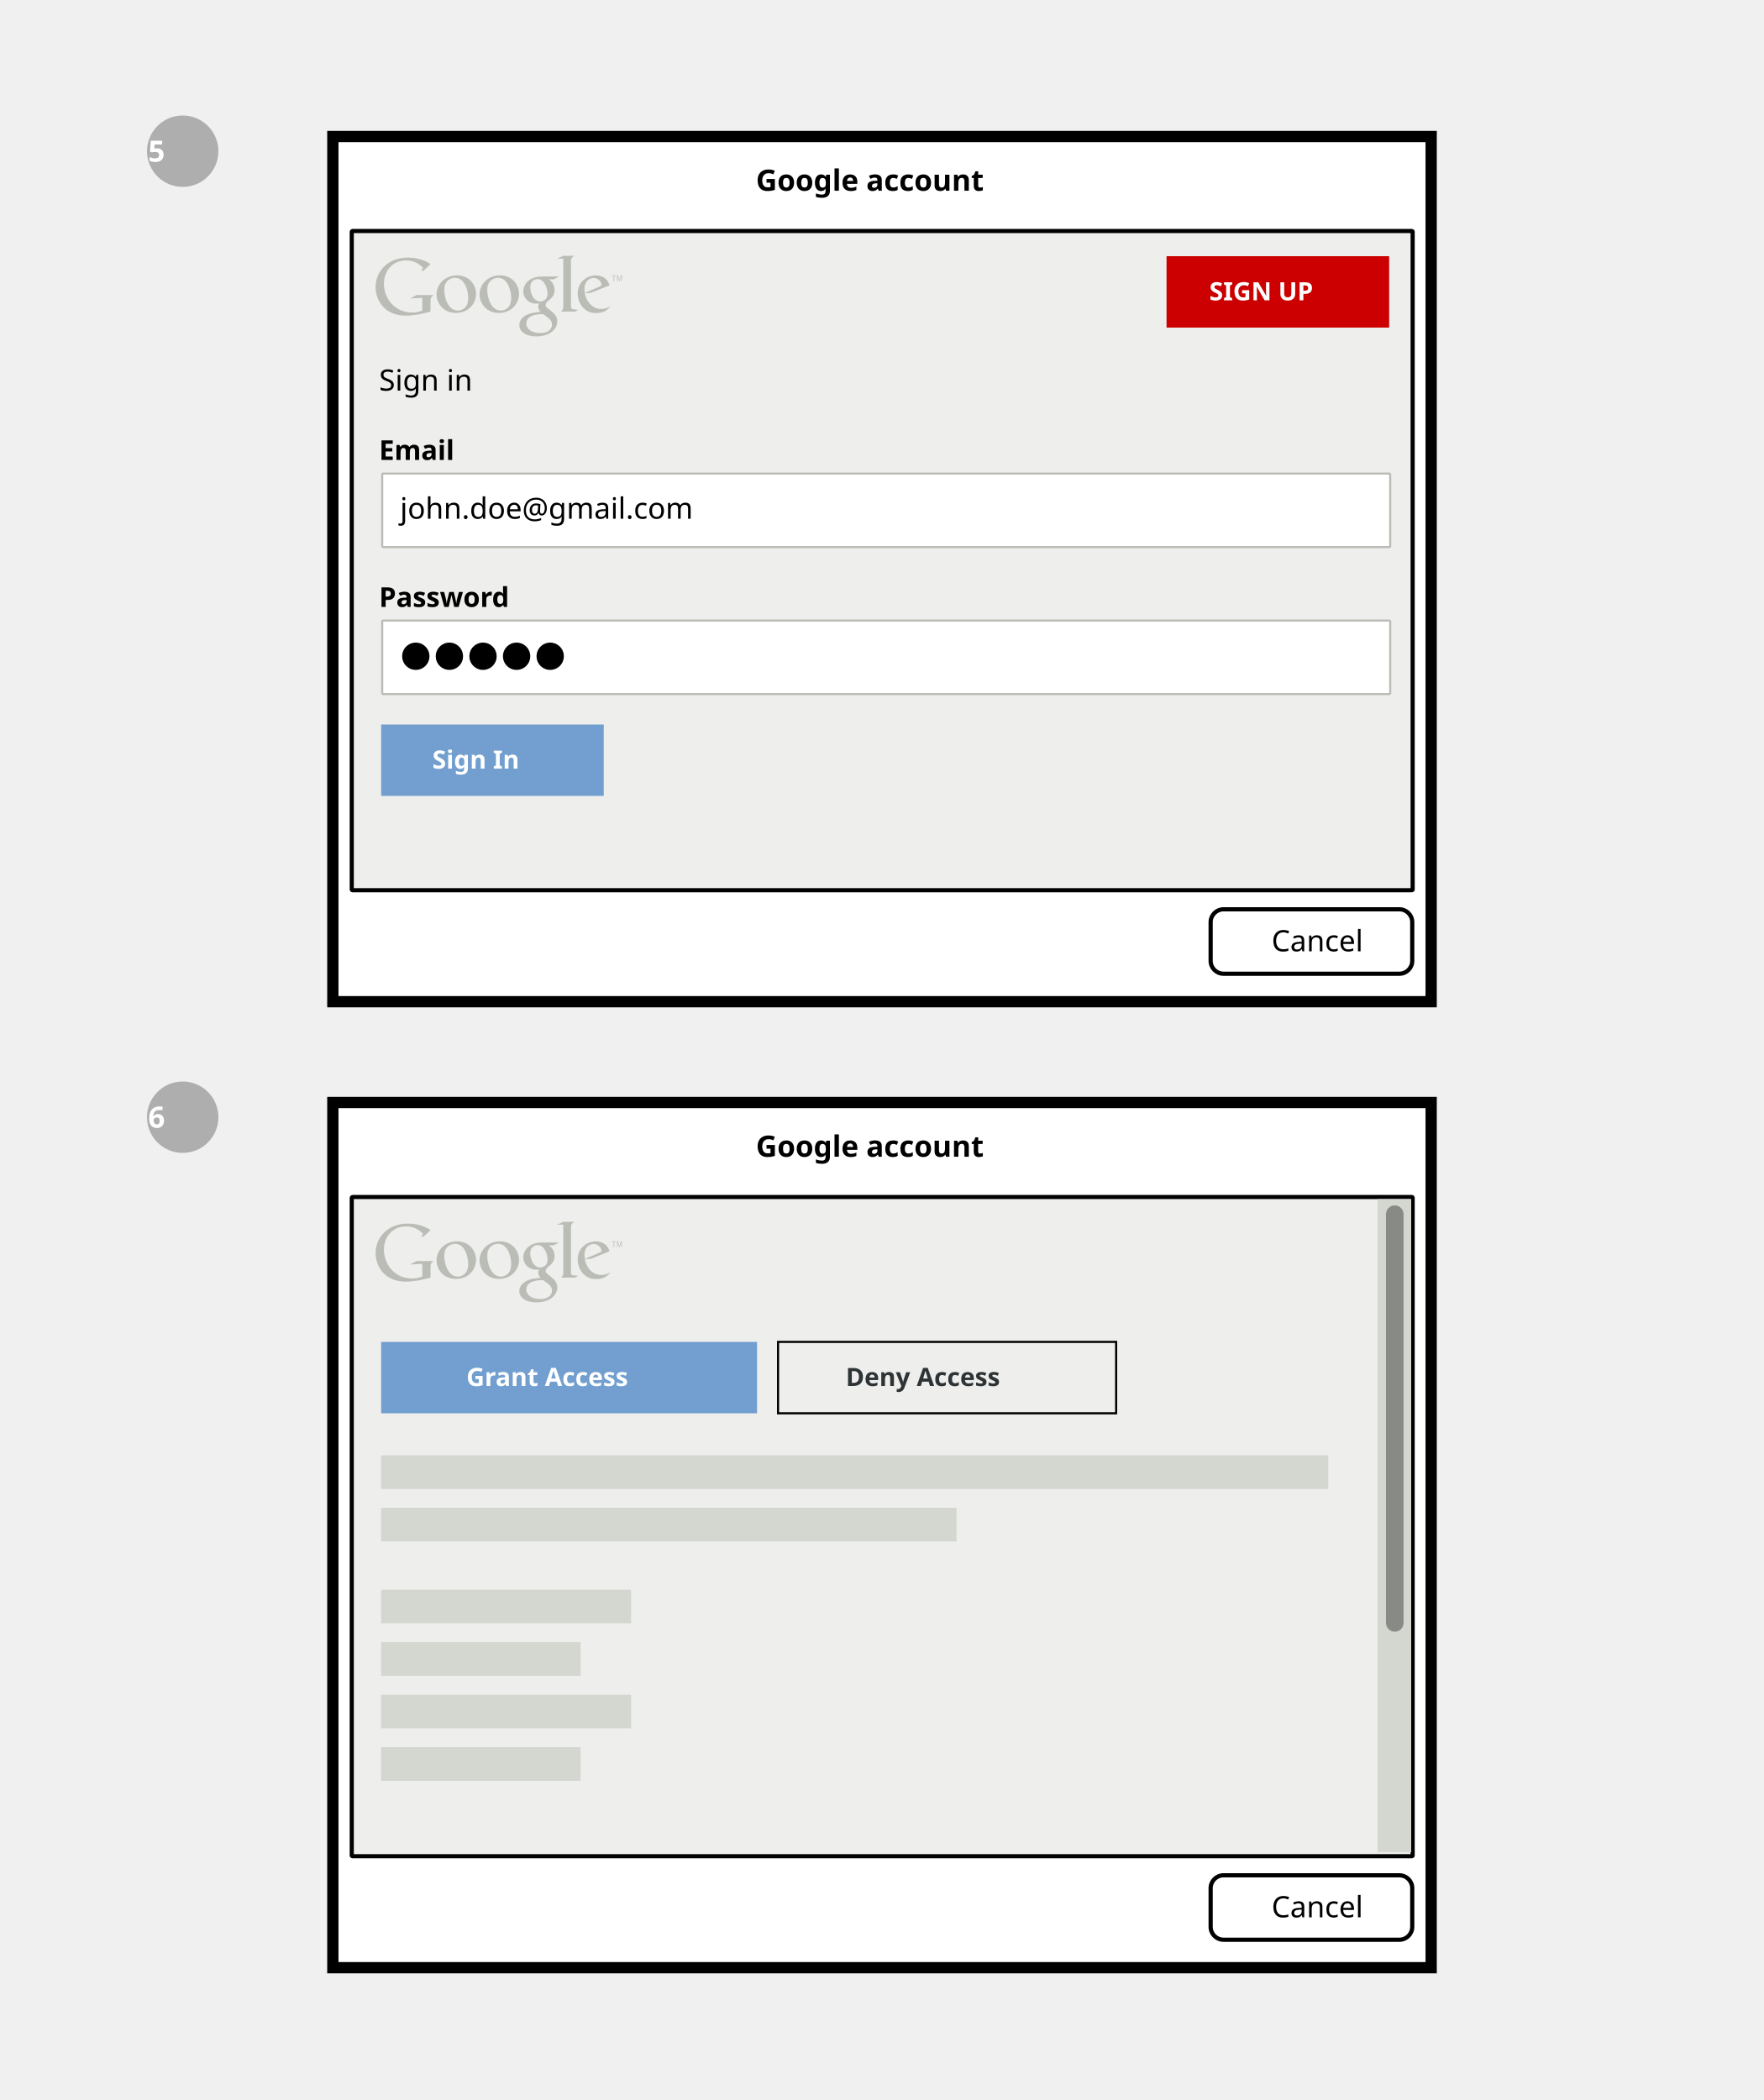
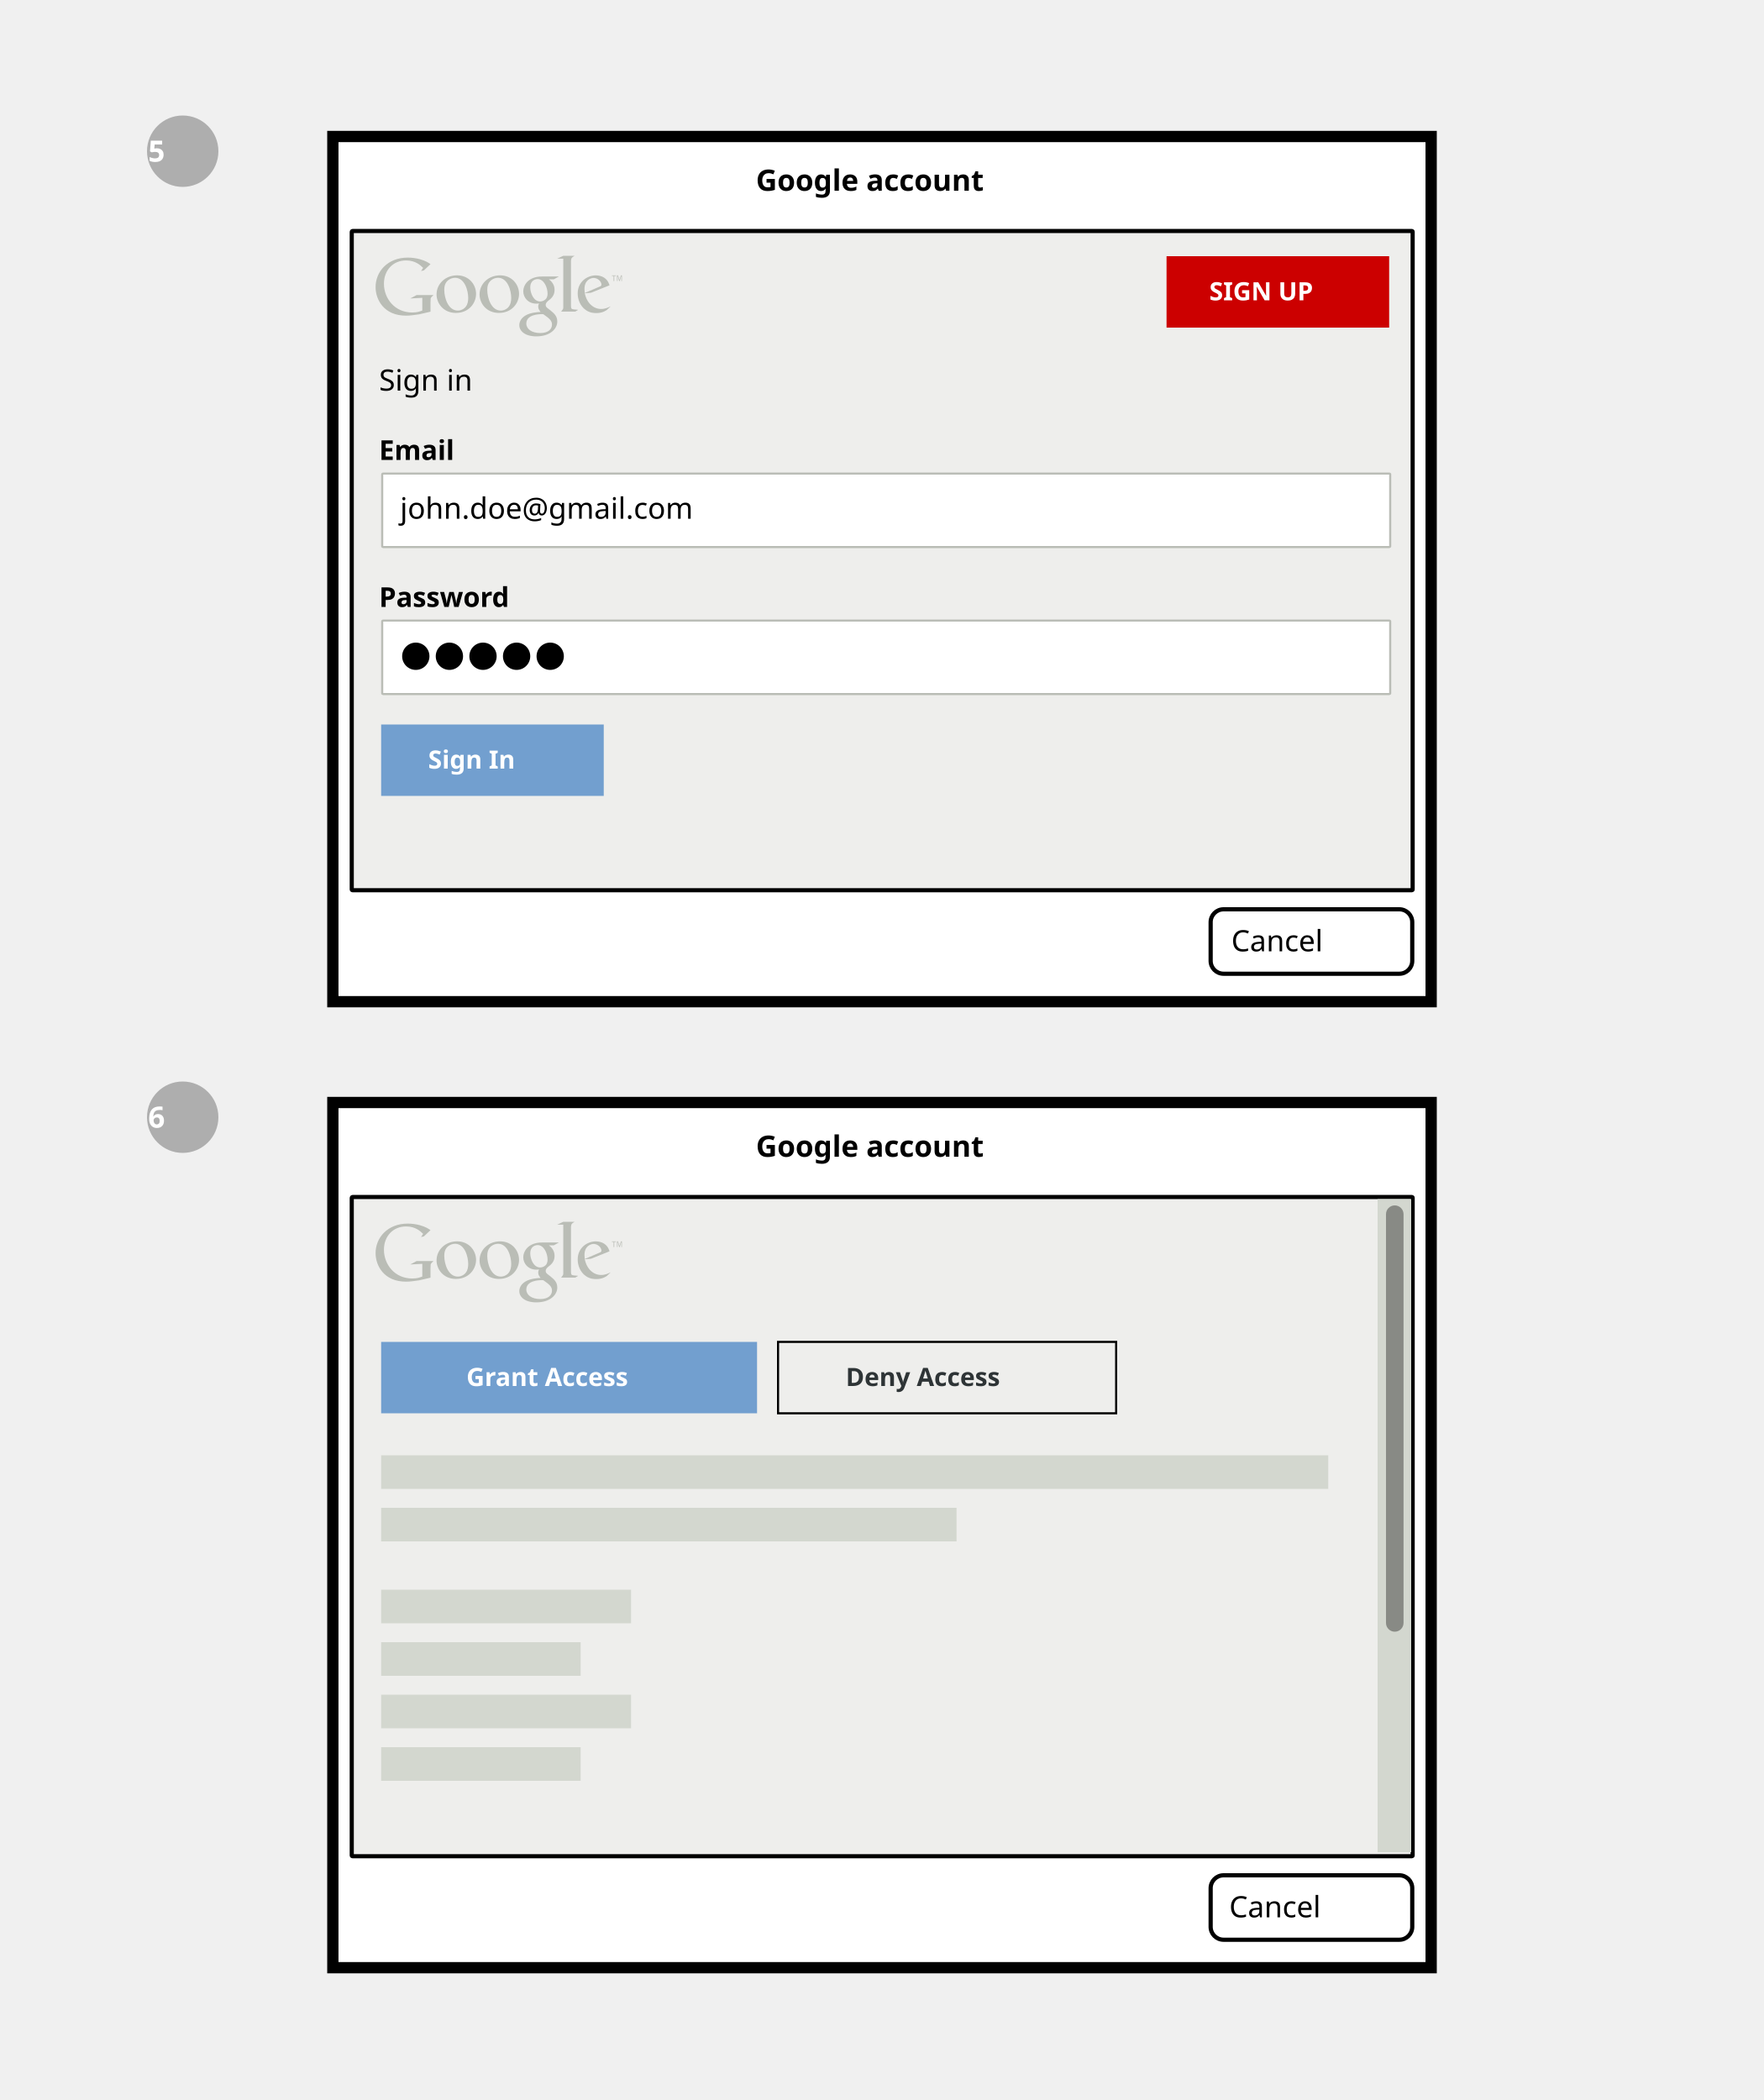
<svg xmlns="http://www.w3.org/2000/svg" xmlns:xlink="http://www.w3.org/1999/xlink" height="1000" id="svg10075" version="1.1" width="840">
  <defs id="defs10077">
    <linearGradient id="RHEL7">
      <stop id="stop13323" offset="0" style="stop-color:#a3dbe8;stop-opacity:1" />
      <stop id="stop13325" offset="1" style="stop-color:#a3dbe8;stop-opacity:1" />
    </linearGradient>
    <linearGradient id="GNOME">
      <stop id="stop11074" offset="0" style="stop-color:#eeedec;stop-opacity:1" />
      <stop id="stop11076" offset="1" style="stop-color:#eeedec;stop-opacity:1" />
    </linearGradient>
    <linearGradient id="BLANK">
      <stop id="stop7012" offset="0" style="stop-color:#eeedec;stop-opacity:0" />
      <stop id="stop7014" offset="1" style="stop-color:#eeedec;stop-opacity:0" />
    </linearGradient>
    <linearGradient gradientTransform="matrix(1.183438,0,0,1.415752,5.70167,-219.1343)" gradientUnits="userSpaceOnUse" id="linearGradient7064" x1="-18.338" x2="713.429" y1="490.549" y2="490.549" xlink:href="#GNOME" />
    <clipPath id="clipPath24278">
-       <path d="m 0,0 0,2482 2306,0 L 2306,0 0,0 z" id="path24280" />
+       <path d="m 0,0 0,2482 2306,0 L 2306,0 0,0 Z" id="path24280" />
    </clipPath>
  </defs>
  <g id="layer1" transform="translate(0,-492.3622)">
    <rect height="1036" id="background" style="fill:url(#BLANK);" width="866" x="-16" y="475.362" />
  </g>
  <g id="layer2" transform="translate(0,-40)">
    <g id="g11020" transform="translate(-35,-619.3622)">
-       <path d="m 137,278 a 17,17 0 1 1 -34,0 17,17 0 1 1 34,0 z" id="path11014" style="color:#000000;fill:#000000;fill-opacity:0.275;stroke:none;stroke-width:1.07;marker:none;visibility:visible;display:inline;overflow:visible;enable-background:accumulate" transform="translate(2,453.3622)" />
+       <path d="M 137,278 A 17,17 0 1 1 103,278 17,17 0 1 1 137,278 Z" id="path11014" style="color:#000000;fill:#000000;fill-opacity:0.275;stroke:none;stroke-width:1.07;marker:none;visibility:visible;display:inline;overflow:visible;enable-background:accumulate" transform="translate(2,453.3622)" />
      <text id="text11016" style="font-size:14px;font-style:normal;font-variant:normal;font-weight:bold;font-stretch:normal;text-align:center;line-height:125%;letter-spacing:0px;word-spacing:0px;writing-mode:lr-tb;text-anchor:middle;fill:#ffffff;fill-opacity:1;stroke:none;font-family:Cantarell;-inkscape-font-specification:Cantarell Bold" x="122.293" y="736.362" xml:space="preserve">
        <tspan id="tspan11018" x="122.293" y="736.362">5</tspan>
      </text>
    </g>
    <text id="text17640" style="font-size:14px;font-style:normal;font-variant:normal;font-weight:bold;font-stretch:normal;text-align:start;line-height:125%;letter-spacing:0px;word-spacing:0px;writing-mode:lr-tb;text-anchor:start;fill:#000000;fill-opacity:1;stroke:none;display:inline;font-family:Cantarell;-inkscape-font-specification:Cantarell Bold" x="-218.543" y="709.837" xml:space="preserve">
      <tspan id="tspan17642" x="-218.543" y="709.837">Google</tspan>
    </text>
    <text id="text17893" style="font-size:14px;font-style:normal;font-variant:normal;font-weight:bold;font-stretch:normal;text-align:start;line-height:125%;letter-spacing:0px;word-spacing:0px;writing-mode:lr-tb;text-anchor:start;fill:#000000;fill-opacity:1;stroke:none;display:inline;font-family:Cantarell;-inkscape-font-specification:Cantarell Bold" x="-218.543" y="749.837" xml:space="preserve">
      <tspan id="tspan17895" x="-218.543" y="749.837">Facebook</tspan>
    </text>
    <text id="text17897" style="font-size:14px;font-style:normal;font-variant:normal;font-weight:bold;font-stretch:normal;text-align:start;line-height:125%;letter-spacing:0px;word-spacing:0px;writing-mode:lr-tb;text-anchor:start;fill:#000000;fill-opacity:1;stroke:none;display:inline;font-family:Cantarell;-inkscape-font-specification:Cantarell Bold" x="-218.543" y="789.837" xml:space="preserve">
      <tspan id="tspan17899" x="-218.543" y="789.837">Windows Live</tspan>
    </text>
    <text id="text17901" style="font-size:14px;font-style:normal;font-variant:normal;font-weight:bold;font-stretch:normal;text-align:start;line-height:125%;letter-spacing:0px;word-spacing:0px;writing-mode:lr-tb;text-anchor:start;fill:#000000;fill-opacity:1;stroke:none;display:inline;font-family:Cantarell;-inkscape-font-specification:Cantarell Bold" x="-218.543" y="829.837" xml:space="preserve">
      <tspan id="tspan17903" x="-218.543" y="829.837">Microsoft Exchange</tspan>
    </text>
    <text id="text17905" style="font-size:14px;font-style:normal;font-variant:normal;font-weight:bold;font-stretch:normal;text-align:start;line-height:125%;letter-spacing:0px;word-spacing:0px;writing-mode:lr-tb;text-anchor:start;fill:#000000;fill-opacity:1;stroke:none;display:inline;font-family:Cantarell;-inkscape-font-specification:Cantarell Bold" x="-218.543" y="869.837" xml:space="preserve">
      <tspan id="tspan17907" x="-218.543" y="869.837">Enterprise Login (Kerberos)</tspan>
    </text>
    <g id="g3922" style="display:inline" transform="matrix(2,0,0,2,-302,373)">
      <rect height="16" id="rect2941" style="color:#bebebe;fill:none;stroke:none;stroke-width:1;marker:none;visibility:visible;display:inline;overflow:visible" transform="matrix(0,-1,1,0,0,0)" width="16" x="-194" y="20" />
-       <path d="M 22.117,178 C 20.946,178 20,178.95 20,180.125 l 0,11.75 c 0,1.175 0.946,2.125 2.117,2.125 l 6.911,0 0,-6 -0.996,0 0,-2 0.996,0 0,-1.062 c 0,-1.844 1.374,-2.889 3.175,-2.938 l 1.774,0 0,2 -1.089,0 c -0.626,0 -0.903,0.223 -0.903,0.906 l 0,1.094 1.712,0 -0.218,2 -1.494,0 0,6 1.899,0 C 35.054,194 36,193.05 36,191.875 l 0,-11.75 C 36,178.95 35.054,178 33.883,178 z" id="rect14063" style="color:#000000;fill:#babdb6;fill-opacity:1;fill-rule:nonzero;stroke:none;stroke-width:0.5;marker:none;visibility:visible;display:inline;overflow:visible;enable-background:new" />
+       <path d="M 22.117,178 C 20.946,178 20,178.95 20,180.125 l 0,11.75 c 0,1.175 0.946,2.125 2.117,2.125 l 6.911,0 0,-6 -0.996,0 0,-2 0.996,0 0,-1.062 c 0,-1.844 1.374,-2.889 3.175,-2.938 l 1.774,0 0,2 -1.089,0 c -0.626,0 -0.903,0.223 -0.903,0.906 l 0,1.094 1.712,0 -0.218,2 -1.494,0 0,6 1.899,0 C 35.054,194 36,193.05 36,191.875 l 0,-11.75 C 36,178.95 35.054,178 33.883,178 Z" id="rect14063" style="color:#000000;fill:#babdb6;fill-opacity:1;fill-rule:nonzero;stroke:none;stroke-width:0.5;marker:none;visibility:visible;display:inline;overflow:visible;enable-background:new" />
    </g>
-     <path d="m -252.938,689.017 -3.562,-0.016 c -2.511,1.308 -2.887,4.573 -2.062,7.562 1.09,3.952 3.267,6.723 6.187,5.812 4.074,-1.271 4.193,-4.598 2.937,-8.5 -0.664,-2.064 -1.896,-3.727 -3.5,-4.859 z m 9.937,6.172 c 0,1.759 -0.716,3.261 -1.5,4.437 l 0,0.062 -0.187,0.125 c 0,0 -0.51,0.598 -1.125,1.187 -0.615,0.589 -1.562,1.375 -1.562,1.375 -0.771,0.58 -1.188,1.346 -1.188,2.187 0,0.844 0.537,1.607 1.312,2.187 0,0 1.574,0.964 2.437,1.688 0.864,0.724 1.875,1.687 1.875,1.687 1.17,1.1 1.937,2.852 1.937,4.812 0,1.688 -0.535,3.219 -1.437,4.312 l -1.375,1.75 8.562,0 c 2.341,0 4.25,-1.9 4.25,-4.25 l 0,-23.5 c 0,-2.35 -1.909,-4.25 -4.25,-4.25 -1.148,-0.014 -3.643,0.004 -3.643,0.004 l -0.031,1.971 -5.132,0.576 c 0.751,1.304 1.037,2.606 1.056,3.637 z m -20,4.875 0,11.25 c 3.473,-2.325 9.687,-2.375 9.687,-2.375 0,0 0.027,-0.037 0,-0.062 -2.492,-1.915 -1.438,-4.125 -1.438,-4.125 -3.852,0.328 -5.613,-1.11 -8.25,-4.687 z m 10.125,11.062 c -3.461,0.195 -7.915,1.627 -8,5.062 0,2.055 1.338,3.917 3.25,4.75 0,0 0.069,0.044 0.125,0.062 l 0.062,0 9.062,0 c 0,0 0.021,-0.089 0.062,-0.125 4.902,-4.339 1.2,-6.854 -3,-9.687 -0.076,-0.05 -0.187,-0.062 -0.187,-0.062 -0.438,-0.021 -0.881,-0.028 -1.375,0 z" id="path14750" style="color:#000000;fill:#babdb6;fill-opacity:1;fill-rule:nonzero;stroke:none;stroke-width:0.5;marker:none;visibility:visible;display:inline;overflow:visible;enable-background:new" />
+     <path d="m -252.938,689.017 -3.562,-0.016 c -2.511,1.308 -2.887,4.573 -2.062,7.562 1.09,3.952 3.267,6.723 6.187,5.812 4.074,-1.271 4.193,-4.598 2.937,-8.5 C -250.102,691.812 -251.333,690.149 -252.938,689.017 z m 9.937,6.172 c 0,1.759 -0.716,3.261 -1.5,4.437 l 0,0.062 -0.187,0.125 c 0,0 -0.51,0.598 -1.125,1.187 -0.615,0.589 -1.562,1.375 -1.562,1.375 -0.771,0.58 -1.188,1.346 -1.188,2.187 0,0.844 0.537,1.607 1.312,2.187 0,0 1.574,0.964 2.437,1.688 0.864,0.724 1.875,1.687 1.875,1.687 1.17,1.1 1.937,2.852 1.937,4.812 0,1.688 -0.535,3.219 -1.437,4.312 l -1.375,1.75 8.562,0 c 2.341,0 4.25,-1.9 4.25,-4.25 l 0,-23.5 c 0,-2.35 -1.909,-4.25 -4.25,-4.25 -1.148,-0.014 -3.643,0.004 -3.643,0.004 l -0.031,1.971 -5.132,0.576 C -243.305,692.856 -243.019,694.158 -243,695.19 z m -20,4.875 0,11.25 c 3.473,-2.325 9.687,-2.375 9.687,-2.375 0,0 0.027,-0.037 0,-0.062 -2.492,-1.915 -1.438,-4.125 -1.438,-4.125 C -258.602,705.08 -260.363,703.642 -263,700.064 z m 10.125,11.062 c -3.461,0.195 -7.915,1.627 -8,5.062 0,2.055 1.338,3.917 3.25,4.75 0,0 0.069,0.044 0.125,0.062 l 0.062,0 9.062,0 c 0,0 0.021,-0.089 0.062,-0.125 4.902,-4.339 1.2,-6.854 -3,-9.687 -0.076,-0.05 -0.187,-0.062 -0.187,-0.062 C -251.938,711.106 -252.381,711.099 -252.875,711.126 Z" id="path14750" style="color:#000000;fill:#babdb6;fill-opacity:1;fill-rule:nonzero;stroke:none;stroke-width:0.5;marker:none;visibility:visible;display:inline;overflow:visible;enable-background:new" />
    <g id="g24937" transform="translate(17.5,0)">
      <rect height="412" id="rect17558" style="color:#000000;fill:#ffffff;fill-opacity:1;fill-rule:nonzero;stroke:#000000;stroke-width:5.367;stroke-linecap:butt;stroke-linejoin:miter;stroke-miterlimit:4;stroke-opacity:1;stroke-dasharray:none;stroke-dashoffset:0;marker:none;visibility:visible;display:inline;overflow:visible;enable-background:accumulate" width="523" x="141" y="105" />
      <text id="text12012-1" style="font-size:14px;font-style:normal;font-variant:normal;font-weight:bold;font-stretch:normal;text-align:center;line-height:125%;letter-spacing:0px;word-spacing:0px;writing-mode:lr-tb;text-anchor:middle;fill:#000000;fill-opacity:1;stroke:none;display:inline;font-family:Cantarell;-inkscape-font-specification:Cantarell Bold" x="409.457" y="130.837" xml:space="preserve">
        <tspan id="tspan12014-2" x="409.457" y="130.837">Google account</tspan>
      </text>
      <rect height="313.93" id="rect12010-4" rx="0.385" ry="0.367" style="color:#000000;fill:#eeeeec;stroke:#000000;stroke-width:1.97;stroke-opacity:1;marker:none;visibility:visible;display:inline;overflow:visible;enable-background:accumulate" width="505.193" x="150" y="150" />
      <g id="g17909" transform="translate(73,-471)">
        <rect height="30.684" id="rect17494-2" rx="6.137" ry="6.137" style="color:#000000;fill:none;stroke:#000000;stroke-width:2;stroke-linecap:square;stroke-linejoin:miter;stroke-miterlimit:4;stroke-opacity:1;stroke-dasharray:none;stroke-dashoffset:0;marker:none;visibility:visible;display:inline;overflow:visible;enable-background:accumulate" width="96" x="486" y="944" />
-         <text id="text17496-8" style="font-size:14px;font-style:normal;font-variant:normal;font-weight:normal;font-stretch:normal;text-align:start;line-height:125%;letter-spacing:0px;word-spacing:0px;writing-mode:lr-tb;text-anchor:start;fill:#000000;fill-opacity:1;stroke:none;display:inline;font-family:Cantarell;-inkscape-font-specification:Cantarell" x="515" y="964" xml:space="preserve">
-           <tspan id="tspan17498-4" x="515" y="964">Cancel</tspan>
+         <text id="text17496-8" style="font-size:14px;font-style:normal;font-variant:normal;font-weight:normal;font-stretch:normal;text-align:center;line-height:125%;letter-spacing:0px;word-spacing:0px;writing-mode:lr-tb;text-anchor:middle;fill:#000000;fill-opacity:1;stroke:none;display:inline;font-family:Cantarell;-inkscape-font-specification:Cantarell" x="534" y="964" xml:space="preserve">
+           <tspan id="tspan17498-4" x="534" y="964">Cancel</tspan>
        </text>
      </g>
      <g clip-path="url(#clipPath24278)" id="g24276" style="fill:#babdb6" transform="matrix(0.125,0,0,-0.125,110.6526,325.9381)">
-         <path d="m 1053.22,1147.46 c 6.96,6.88 7.55,16.45 7.55,21.85 0,21.6 -12.89,55.06 -38.1,55.06 -7.86,0 -16.35,-3.84 -21.15,-9.83 -5.153,-6.34 -6.7,-14.43 -6.7,-22.15 0,-20.05 11.82,-53.34 37.92,-53.34 7.47,0 15.68,3.61 20.48,8.41 z m -8.72,-56.93 -6.94,0.32 c -2.78,0 -19.08,-0.64 -31.78,-4.83 -6.721,-2.39 -26.022,-9.49 -26.022,-30.8 0,-21.31 20.872,-36.49 53.262,-36.49 29,0 44.55,13.8 44.55,32.28 0,15.31 -10.09,23.39 -33.07,39.52 z m 21.42,132.98 c 6.98,-5.68 21.53,-17.63 21.53,-40.42 0,-22.15 -12.63,-32.59 -25.43,-42.54 -3.95,-3.88 -8.5,-8.08 -8.5,-14.67 0,-6.61 4.55,-10.14 7.91,-12.88 l 10.87,-8.39 c 13.32,-11.07 25.46,-21.28 25.46,-41.95 0,-28.05 -27.56,-56.54 -79.6,-56.54 -43.918,0 -65.09,20.64 -65.09,42.89 0,10.72 5.465,25.96 23.321,36.46 18.765,11.37 44.229,12.87 57.799,13.76 -4.18,5.38 -9.06,11.09 -9.06,20.39 0,5.09 1.49,8.08 3.05,11.68 l -9.7,-0.59 c -32.109,0 -50.277,23.63 -50.277,46.98 0,13.75 6.402,29.07 19.402,40.14 17.275,14.09 37.795,16.48 54.165,16.48 l 62.34,0 -19.36,-10.8 -18.83,0" id="path24284" style="fill:#babdb6;fill-opacity:1;fill-rule:nonzero;stroke:none" />
-         <path d="m 913.219,1119.56 c 7.172,9.59 9.078,21.51 9.078,33.16 0,26.39 -12.707,76.55 -50.184,76.55 -9.98,0 -19.972,-3.85 -27.175,-10.16 -11.813,-10.48 -13.879,-23.6 -13.879,-36.46 0,-29.58 14.769,-78.28 51.347,-78.28 11.742,0 23.895,5.68 30.813,15.19 z m -37.793,-24.16 c -48.047,0 -73.75,37.05 -73.75,70.54 0,39.13 32.41,72.62 78.324,72.62 44.375,0 72.113,-34.35 72.113,-70.6 0,-35.28 -27.445,-72.56 -76.687,-72.56" id="path24286" style="fill:#babdb6;fill-opacity:1;fill-rule:nonzero;stroke:none" />
-         <path d="m 749.449,1119.56 c 7.262,9.59 9.012,21.51 9.012,33.16 0,26.39 -12.703,76.55 -50.078,76.55 -9.91,0 -19.992,-3.85 -27.305,-10.16 -11.719,-10.48 -13.836,-23.6 -13.836,-36.46 0,-29.58 14.832,-78.28 51.434,-78.28 11.808,0 23.765,5.68 30.773,15.19 z m -37.824,-24.16 c -48.012,0 -73.777,37.05 -73.777,70.54 0,39.13 32.449,72.62 78.367,72.62 44.39,0 72.14,-34.35 72.14,-70.6 0,-35.28 -27.433,-72.56 -76.73,-72.56" id="path24288" style="fill:#babdb6;fill-opacity:1;fill-rule:nonzero;stroke:none" />
+         <path d="m 1053.22,1147.46 c 6.96,6.88 7.55,16.45 7.55,21.85 0,21.6 -12.89,55.06 -38.1,55.06 -7.86,0 -16.35,-3.84 -21.15,-9.83 -5.153,-6.34 -6.7,-14.43 -6.7,-22.15 0,-20.05 11.82,-53.34 37.92,-53.34 C 1040.21,1139.05 1048.42,1142.66 1053.22,1147.46 z m -8.72,-56.93 -6.94,0.32 c -2.78,0 -19.08,-0.64 -31.78,-4.83 -6.721,-2.39 -26.022,-9.49 -26.022,-30.8 0,-21.31 20.872,-36.49 53.262,-36.49 29,0 44.55,13.8 44.55,32.28 C 1077.57,1066.32 1067.48,1074.4 1044.5,1090.53 z m 21.42,132.98 c 6.98,-5.68 21.53,-17.63 21.53,-40.42 0,-22.15 -12.63,-32.59 -25.43,-42.54 -3.95,-3.88 -8.5,-8.08 -8.5,-14.67 0,-6.61 4.55,-10.14 7.91,-12.88 l 10.87,-8.39 c 13.32,-11.07 25.46,-21.28 25.46,-41.95 0,-28.05 -27.56,-56.54 -79.6,-56.54 -43.918,0 -65.09,20.64 -65.09,42.89 0,10.72 5.465,25.96 23.321,36.46 18.765,11.37 44.229,12.87 57.799,13.76 -4.18,5.38 -9.06,11.09 -9.06,20.39 0,5.09 1.49,8.08 3.05,11.68 l -9.7,-0.59 c -32.109,0 -50.277,23.63 -50.277,46.98 0,13.75 6.402,29.07 19.402,40.14 17.275,14.09 37.795,16.48 54.165,16.48 l 62.34,0 -19.36,-10.8 -18.83,0" id="path24284" style="fill:#babdb6;fill-opacity:1;fill-rule:nonzero;stroke:none" />
+         <path d="m 913.219,1119.56 c 7.172,9.59 9.078,21.51 9.078,33.16 0,26.39 -12.707,76.55 -50.184,76.55 -9.98,0 -19.972,-3.85 -27.175,-10.16 -11.813,-10.48 -13.879,-23.6 -13.879,-36.46 0,-29.58 14.769,-78.28 51.347,-78.28 C 894.148,1104.37 906.301,1110.05 913.219,1119.56 z m -37.793,-24.16 c -48.047,0 -73.75,37.05 -73.75,70.54 0,39.13 32.41,72.62 78.324,72.62 44.375,0 72.113,-34.35 72.113,-70.6 0,-35.28 -27.445,-72.56 -76.687,-72.56" id="path24286" style="fill:#babdb6;fill-opacity:1;fill-rule:nonzero;stroke:none" />
+         <path d="m 749.449,1119.56 c 7.262,9.59 9.012,21.51 9.012,33.16 0,26.39 -12.703,76.55 -50.078,76.55 -9.91,0 -19.992,-3.85 -27.305,-10.16 -11.719,-10.48 -13.836,-23.6 -13.836,-36.46 0,-29.58 14.832,-78.28 51.434,-78.28 C 730.484,1104.37 742.441,1110.05 749.449,1119.56 z m -37.824,-24.16 c -48.012,0 -73.777,37.05 -73.777,70.54 0,39.13 32.449,72.62 78.367,72.62 44.39,0 72.14,-34.35 72.14,-70.6 0,-35.28 -27.433,-72.56 -76.73,-72.56" id="path24288" style="fill:#babdb6;fill-opacity:1;fill-rule:nonzero;stroke:none" />
        <path d="m 614.809,1100.12 -43.379,-10.01 c -17.637,-2.68 -33.496,-5.07 -50.168,-5.07 -83.856,0 -115.703,60.98 -115.703,108.77 0,58.36 45.226,112.4 122.722,112.4 16.391,0 32.184,-2.4 46.442,-6.31 22.793,-6.32 33.445,-14.06 40.086,-18.65 l -25.164,-23.75 -10.657,-2.37 7.578,12.01 c -10.316,9.89 -29.093,28.26 -65.027,28.26 -47.984,0 -84.133,-36.06 -84.133,-88.64 0,-56.49 41.305,-109.72 107.574,-109.72 19.454,0 29.438,3.87 38.571,7.54 l 0,48.36 -45.863,-2.43 24.253,12.99 64.442,0 -7.887,-7.52 -3.058,-4.83 -0.629,-14.44 0,-36.59" id="path24290" style="fill:#babdb6;fill-opacity:1;fill-rule:nonzero;stroke:none" />
        <path d="m 1162.05,1108.67 c -10.08,0.93 -12.14,2.7 -12.14,14.45 l 0,170.11 0.11,1.92 c 1.2,10.56 4.3,12.35 13.71,17.74 l -43.51,0 -22.77,-10.76 23.19,0 0,-0.17 0,0.07 0,-185.54 c 0,-6 -1.15,-6.89 -8.14,-15.92 l 53.77,0 11.19,6.61 c -5.13,0.64 -10.3,0.89 -15.41,1.49" id="path24292" style="fill:#babdb6;fill-opacity:1;fill-rule:nonzero;stroke:none" />
-         <path d="m 1257.26,1194.89 c 5.69,2.09 8.73,3.9 8.73,8.05 0,11.89 -13.52,25.72 -29.82,25.72 -12.15,0 -34.77,-9.31 -34.77,-41.52 0,-5.08 0.59,-10.44 0.92,-15.88 l 54.94,23.63 z m 28.33,-88.93 -9.92,-5.4 c -9.97,-4.46 -20.26,-5.68 -29.29,-5.68 -9.65,0 -24.71,0.64 -40.14,11.67 -21.36,14.88 -30.7,40.57 -30.7,62.95 0,46.31 37.99,68.96 69.06,68.96 10.81,0 22.04,-2.71 31.07,-8.34 15.07,-9.86 18.98,-22.73 21.08,-29.57 l -70.81,-28.34 -23.4,-1.81 c 7.62,-37.93 33.63,-59.96 62.22,-59.96 15.39,0 26.58,5.33 36.88,10.39 l -16.05,-14.87" id="path24294" style="fill:#babdb6;fill-opacity:1;fill-rule:nonzero;stroke:none" />
+         <path d="m 1257.26,1194.89 c 5.69,2.09 8.73,3.9 8.73,8.05 0,11.89 -13.52,25.72 -29.82,25.72 -12.15,0 -34.77,-9.31 -34.77,-41.52 0,-5.08 0.59,-10.44 0.92,-15.88 L 1257.26,1194.89 z m 28.33,-88.93 -9.92,-5.4 c -9.97,-4.46 -20.26,-5.68 -29.29,-5.68 -9.65,0 -24.71,0.64 -40.14,11.67 -21.36,14.88 -30.7,40.57 -30.7,62.95 0,46.31 37.99,68.96 69.06,68.96 10.81,0 22.04,-2.71 31.07,-8.34 15.07,-9.86 18.98,-22.73 21.08,-29.57 l -70.81,-28.34 -23.4,-1.81 c 7.62,-37.93 33.63,-59.96 62.22,-59.96 15.39,0 26.58,5.33 36.88,10.39 l -16.05,-14.87" id="path24294" style="fill:#babdb6;fill-opacity:1;fill-rule:nonzero;stroke:none" />
        <path d="m 1314.75,1236.37 0,-19.64 -2.49,0 0,19.64 -6.54,0 0,2.09 15.59,0 0,-2.09 -6.56,0" id="path24296" style="fill:#babdb6;fill-opacity:1;fill-rule:nonzero;stroke:none" />
        <path d="m 1341.89,1216.73 0,19.87 -0.17,0 -6.08,-19.87 -1.94,0 -6.09,19.87 -0.15,0 0,-19.87 -2.2,0 0,21.73 3.76,0 5.65,-17.59 0,0 5.57,17.59 3.76,0 0,-21.73 -2.11,0" id="path24298" style="fill:#babdb6;fill-opacity:1;fill-rule:nonzero;stroke:none" />
      </g>
      <rect height="34" id="rect24895" style="color:#000000;fill:#cc0000;fill-opacity:1;fill-rule:nonzero;stroke:none;stroke-width:5.367;marker:none;visibility:visible;display:inline;overflow:visible;enable-background:accumulate" width="106" x="538" y="162" />
      <text id="text24897" style="font-size:12px;font-style:normal;font-variant:normal;font-weight:bold;font-stretch:normal;text-align:center;line-height:125%;letter-spacing:0px;word-spacing:0px;writing-mode:lr-tb;text-anchor:middle;fill:#ffffff;fill-opacity:1;stroke:none;font-family:Cantarell;-inkscape-font-specification:Cantarell Bold" x="594" y="183" xml:space="preserve">
        <tspan id="tspan24899" x="594" y="183">SIGN UP</tspan>
      </text>
      <text id="text24901" style="font-size:14px;font-style:normal;font-variant:normal;font-weight:normal;font-stretch:normal;text-align:start;line-height:125%;letter-spacing:0px;word-spacing:0px;writing-mode:lr-tb;text-anchor:start;fill:#000000;fill-opacity:1;stroke:none;font-family:Sans;-inkscape-font-specification:Sans" x="163" y="226" xml:space="preserve">
        <tspan id="tspan24903" x="163" y="226">Sign in</tspan>
      </text>
      <text id="text24905" style="font-size:13px;font-style:normal;font-variant:normal;font-weight:bold;font-stretch:normal;text-align:start;line-height:125%;letter-spacing:0px;word-spacing:0px;writing-mode:lr-tb;text-anchor:start;fill:#000000;fill-opacity:1;stroke:none;font-family:Sans;-inkscape-font-specification:Sans Bold" x="163" y="259" xml:space="preserve">
        <tspan id="tspan24907" x="163" y="259">Email</tspan>
      </text>
      <rect height="35" id="rect24909" rx="0.385" ry="0.367" style="color:#000000;fill:#ffffff;fill-opacity:1;fill-rule:nonzero;stroke:#babdb6;stroke-width:1;stroke-miterlimit:4;stroke-opacity:1;stroke-dasharray:none;marker:none;visibility:visible;display:inline;overflow:visible;enable-background:accumulate" width="480" x="164.5" y="265.5" />
      <text id="text24911" style="font-size:13px;font-style:normal;font-variant:normal;font-weight:bold;font-stretch:normal;text-align:start;line-height:125%;letter-spacing:0px;word-spacing:0px;writing-mode:lr-tb;text-anchor:start;fill:#000000;fill-opacity:1;stroke:none;font-family:Sans;-inkscape-font-specification:Sans Bold" x="163" y="329" xml:space="preserve">
        <tspan id="tspan24913" x="163" y="329">Password</tspan>
      </text>
      <rect height="35" id="rect24915" rx="0.385" ry="0.367" style="color:#000000;fill:#ffffff;fill-opacity:1;fill-rule:nonzero;stroke:#babdb6;stroke-width:1;stroke-miterlimit:4;stroke-opacity:1;stroke-dasharray:none;marker:none;visibility:visible;display:inline;overflow:visible;enable-background:accumulate" width="480" x="164.5" y="335.5" />
      <rect height="34" id="rect24917" style="color:#000000;fill:#729fcf;fill-opacity:1;fill-rule:nonzero;stroke:none;stroke-width:5.367;marker:none;visibility:visible;display:inline;overflow:visible;enable-background:accumulate" width="106" x="164" y="385" />
-       <text id="text24919" style="font-size:12px;font-style:normal;font-variant:normal;font-weight:bold;font-stretch:normal;text-align:center;line-height:125%;letter-spacing:0px;word-spacing:0px;writing-mode:lr-tb;text-anchor:middle;fill:#ffffff;fill-opacity:1;stroke:none;font-family:Cantarell;-inkscape-font-specification:Cantarell Bold" x="220" y="406" xml:space="preserve">
-         <tspan id="tspan24921" x="220" y="406">Sign In</tspan>
+       <text id="text24919" style="font-size:12px;font-style:normal;font-variant:normal;font-weight:bold;font-stretch:normal;text-align:center;line-height:125%;letter-spacing:0px;word-spacing:0px;writing-mode:lr-tb;text-anchor:middle;fill:#ffffff;fill-opacity:1;stroke:none;font-family:Cantarell;-inkscape-font-specification:Cantarell Bold" x="218" y="406" xml:space="preserve">
+         <tspan id="tspan24921" x="218" y="406">Sign In</tspan>
      </text>
      <text id="text24923" style="font-size:14px;font-style:normal;font-variant:normal;font-weight:normal;font-stretch:normal;text-align:start;line-height:125%;letter-spacing:0px;word-spacing:0px;writing-mode:lr-tb;text-anchor:start;fill:#000000;fill-opacity:1;stroke:none;font-family:Sans;-inkscape-font-specification:Sans" x="173" y="287" xml:space="preserve">
        <tspan id="tspan24925" x="173" y="287">john.doe@gmail.com</tspan>
      </text>
-       <path d="m 188,294.5 a 6.5,6.5 0 1 1 -13,0 6.5,6.5 0 1 1 13,0 z" id="path24927" style="color:#000000;fill:#000000;fill-opacity:1;fill-rule:nonzero;stroke:none;stroke-width:1;marker:none;visibility:visible;display:inline;overflow:visible;enable-background:accumulate" transform="translate(-1,58)" />
-       <path d="m 188,294.5 a 6.5,6.5 0 1 1 -13,0 6.5,6.5 0 1 1 13,0 z" id="path24929" style="color:#000000;fill:#000000;fill-opacity:1;fill-rule:nonzero;stroke:none;stroke-width:1;marker:none;visibility:visible;display:inline;overflow:visible;enable-background:accumulate" transform="translate(15,58)" />
-       <path d="m 188,294.5 a 6.5,6.5 0 1 1 -13,0 6.5,6.5 0 1 1 13,0 z" id="path24931" style="color:#000000;fill:#000000;fill-opacity:1;fill-rule:nonzero;stroke:none;stroke-width:1;marker:none;visibility:visible;display:inline;overflow:visible;enable-background:accumulate" transform="translate(31,58)" />
-       <path d="m 188,294.5 a 6.5,6.5 0 1 1 -13,0 6.5,6.5 0 1 1 13,0 z" id="path24933" style="color:#000000;fill:#000000;fill-opacity:1;fill-rule:nonzero;stroke:none;stroke-width:1;marker:none;visibility:visible;display:inline;overflow:visible;enable-background:accumulate" transform="translate(47,58)" />
-       <path d="m 188,294.5 a 6.5,6.5 0 1 1 -13,0 6.5,6.5 0 1 1 13,0 z" id="path24935" style="color:#000000;fill:#000000;fill-opacity:1;fill-rule:nonzero;stroke:none;stroke-width:1;marker:none;visibility:visible;display:inline;overflow:visible;enable-background:accumulate" transform="translate(63,58)" />
+       <path d="m 188,294.5 a 6.5,6.5 0 1 1 -13,0 A 6.5,6.5 0 1 1 188,294.5 Z" id="path24927" style="color:#000000;fill:#000000;fill-opacity:1;fill-rule:nonzero;stroke:none;stroke-width:1;marker:none;visibility:visible;display:inline;overflow:visible;enable-background:accumulate" transform="translate(-1,58)" />
+       <path d="m 188,294.5 a 6.5,6.5 0 1 1 -13,0 A 6.5,6.5 0 1 1 188,294.5 Z" id="path24929" style="color:#000000;fill:#000000;fill-opacity:1;fill-rule:nonzero;stroke:none;stroke-width:1;marker:none;visibility:visible;display:inline;overflow:visible;enable-background:accumulate" transform="translate(15,58)" />
+       <path d="m 188,294.5 a 6.5,6.5 0 1 1 -13,0 A 6.5,6.5 0 1 1 188,294.5 Z" id="path24931" style="color:#000000;fill:#000000;fill-opacity:1;fill-rule:nonzero;stroke:none;stroke-width:1;marker:none;visibility:visible;display:inline;overflow:visible;enable-background:accumulate" transform="translate(31,58)" />
+       <path d="m 188,294.5 a 6.5,6.5 0 1 1 -13,0 A 6.5,6.5 0 1 1 188,294.5 Z" id="path24933" style="color:#000000;fill:#000000;fill-opacity:1;fill-rule:nonzero;stroke:none;stroke-width:1;marker:none;visibility:visible;display:inline;overflow:visible;enable-background:accumulate" transform="translate(47,58)" />
+       <path d="m 188,294.5 a 6.5,6.5 0 1 1 -13,0 A 6.5,6.5 0 1 1 188,294.5 Z" id="path24935" style="color:#000000;fill:#000000;fill-opacity:1;fill-rule:nonzero;stroke:none;stroke-width:1;marker:none;visibility:visible;display:inline;overflow:visible;enable-background:accumulate" transform="translate(63,58)" />
    </g>
    <g id="g24977" transform="translate(17.5,460)">
      <rect height="412" id="rect24979" style="color:#000000;fill:#ffffff;fill-opacity:1;fill-rule:nonzero;stroke:#000000;stroke-width:5.367;stroke-linecap:butt;stroke-linejoin:miter;stroke-miterlimit:4;stroke-opacity:1;stroke-dasharray:none;stroke-dashoffset:0;marker:none;visibility:visible;display:inline;overflow:visible;enable-background:accumulate" width="523" x="141" y="105" />
      <text id="text24981" style="font-size:14px;font-style:normal;font-variant:normal;font-weight:bold;font-stretch:normal;text-align:center;line-height:125%;letter-spacing:0px;word-spacing:0px;writing-mode:lr-tb;text-anchor:middle;fill:#000000;fill-opacity:1;stroke:none;display:inline;font-family:Cantarell;-inkscape-font-specification:Cantarell Bold" x="409.457" y="130.837" xml:space="preserve">
        <tspan id="tspan24983" x="409.457" y="130.837">Google account</tspan>
      </text>
      <rect height="313.93" id="rect24985" rx="0.385" ry="0.367" style="color:#000000;fill:#eeeeec;stroke:#000000;stroke-width:1.97;stroke-opacity:1;marker:none;visibility:visible;display:inline;overflow:visible;enable-background:accumulate" width="505.193" x="150" y="150" />
      <g id="g24987" transform="translate(73,-471)">
        <rect height="30.684" id="rect24989" rx="6.137" ry="6.137" style="color:#000000;fill:none;stroke:#000000;stroke-width:2;stroke-linecap:square;stroke-linejoin:miter;stroke-miterlimit:4;stroke-opacity:1;stroke-dasharray:none;stroke-dashoffset:0;marker:none;visibility:visible;display:inline;overflow:visible;enable-background:accumulate" width="96" x="486" y="944" />
-         <text id="text24991" style="font-size:14px;font-style:normal;font-variant:normal;font-weight:normal;font-stretch:normal;text-align:start;line-height:125%;letter-spacing:0px;word-spacing:0px;writing-mode:lr-tb;text-anchor:start;fill:#000000;fill-opacity:1;stroke:none;display:inline;font-family:Cantarell;-inkscape-font-specification:Cantarell" x="515" y="964" xml:space="preserve">
-           <tspan id="tspan24993" x="515" y="964">Cancel</tspan>
+         <text id="text24991" style="font-size:14px;font-style:normal;font-variant:normal;font-weight:normal;font-stretch:normal;text-align:center;line-height:125%;letter-spacing:0px;word-spacing:0px;writing-mode:lr-tb;text-anchor:middle;fill:#000000;fill-opacity:1;stroke:none;display:inline;font-family:Cantarell;-inkscape-font-specification:Cantarell" x="533" y="964" xml:space="preserve">
+           <tspan id="tspan24993" x="533" y="964">Cancel</tspan>
        </text>
      </g>
      <g clip-path="url(#clipPath24278)" id="g24995" style="fill:#babdb6" transform="matrix(0.125,0,0,-0.125,110.6526,325.9381)">
-         <path d="m 1053.22,1147.46 c 6.96,6.88 7.55,16.45 7.55,21.85 0,21.6 -12.89,55.06 -38.1,55.06 -7.86,0 -16.35,-3.84 -21.15,-9.83 -5.153,-6.34 -6.7,-14.43 -6.7,-22.15 0,-20.05 11.82,-53.34 37.92,-53.34 7.47,0 15.68,3.61 20.48,8.41 z m -8.72,-56.93 -6.94,0.32 c -2.78,0 -19.08,-0.64 -31.78,-4.83 -6.721,-2.39 -26.022,-9.49 -26.022,-30.8 0,-21.31 20.872,-36.49 53.262,-36.49 29,0 44.55,13.8 44.55,32.28 0,15.31 -10.09,23.39 -33.07,39.52 z m 21.42,132.98 c 6.98,-5.68 21.53,-17.63 21.53,-40.42 0,-22.15 -12.63,-32.59 -25.43,-42.54 -3.95,-3.88 -8.5,-8.08 -8.5,-14.67 0,-6.61 4.55,-10.14 7.91,-12.88 l 10.87,-8.39 c 13.32,-11.07 25.46,-21.28 25.46,-41.95 0,-28.05 -27.56,-56.54 -79.6,-56.54 -43.918,0 -65.09,20.64 -65.09,42.89 0,10.72 5.465,25.96 23.321,36.46 18.765,11.37 44.229,12.87 57.799,13.76 -4.18,5.38 -9.06,11.09 -9.06,20.39 0,5.09 1.49,8.08 3.05,11.68 l -9.7,-0.59 c -32.109,0 -50.277,23.63 -50.277,46.98 0,13.75 6.402,29.07 19.402,40.14 17.275,14.09 37.795,16.48 54.165,16.48 l 62.34,0 -19.36,-10.8 -18.83,0" id="path24997" style="fill:#babdb6;fill-opacity:1;fill-rule:nonzero;stroke:none" />
-         <path d="m 913.219,1119.56 c 7.172,9.59 9.078,21.51 9.078,33.16 0,26.39 -12.707,76.55 -50.184,76.55 -9.98,0 -19.972,-3.85 -27.175,-10.16 -11.813,-10.48 -13.879,-23.6 -13.879,-36.46 0,-29.58 14.769,-78.28 51.347,-78.28 11.742,0 23.895,5.68 30.813,15.19 z m -37.793,-24.16 c -48.047,0 -73.75,37.05 -73.75,70.54 0,39.13 32.41,72.62 78.324,72.62 44.375,0 72.113,-34.35 72.113,-70.6 0,-35.28 -27.445,-72.56 -76.687,-72.56" id="path24999" style="fill:#babdb6;fill-opacity:1;fill-rule:nonzero;stroke:none" />
-         <path d="m 749.449,1119.56 c 7.262,9.59 9.012,21.51 9.012,33.16 0,26.39 -12.703,76.55 -50.078,76.55 -9.91,0 -19.992,-3.85 -27.305,-10.16 -11.719,-10.48 -13.836,-23.6 -13.836,-36.46 0,-29.58 14.832,-78.28 51.434,-78.28 11.808,0 23.765,5.68 30.773,15.19 z m -37.824,-24.16 c -48.012,0 -73.777,37.05 -73.777,70.54 0,39.13 32.449,72.62 78.367,72.62 44.39,0 72.14,-34.35 72.14,-70.6 0,-35.28 -27.433,-72.56 -76.73,-72.56" id="path25001" style="fill:#babdb6;fill-opacity:1;fill-rule:nonzero;stroke:none" />
+         <path d="m 1053.22,1147.46 c 6.96,6.88 7.55,16.45 7.55,21.85 0,21.6 -12.89,55.06 -38.1,55.06 -7.86,0 -16.35,-3.84 -21.15,-9.83 -5.153,-6.34 -6.7,-14.43 -6.7,-22.15 0,-20.05 11.82,-53.34 37.92,-53.34 C 1040.21,1139.05 1048.42,1142.66 1053.22,1147.46 z m -8.72,-56.93 -6.94,0.32 c -2.78,0 -19.08,-0.64 -31.78,-4.83 -6.721,-2.39 -26.022,-9.49 -26.022,-30.8 0,-21.31 20.872,-36.49 53.262,-36.49 29,0 44.55,13.8 44.55,32.28 C 1077.57,1066.32 1067.48,1074.4 1044.5,1090.53 z m 21.42,132.98 c 6.98,-5.68 21.53,-17.63 21.53,-40.42 0,-22.15 -12.63,-32.59 -25.43,-42.54 -3.95,-3.88 -8.5,-8.08 -8.5,-14.67 0,-6.61 4.55,-10.14 7.91,-12.88 l 10.87,-8.39 c 13.32,-11.07 25.46,-21.28 25.46,-41.95 0,-28.05 -27.56,-56.54 -79.6,-56.54 -43.918,0 -65.09,20.64 -65.09,42.89 0,10.72 5.465,25.96 23.321,36.46 18.765,11.37 44.229,12.87 57.799,13.76 -4.18,5.38 -9.06,11.09 -9.06,20.39 0,5.09 1.49,8.08 3.05,11.68 l -9.7,-0.59 c -32.109,0 -50.277,23.63 -50.277,46.98 0,13.75 6.402,29.07 19.402,40.14 17.275,14.09 37.795,16.48 54.165,16.48 l 62.34,0 -19.36,-10.8 -18.83,0" id="path24997" style="fill:#babdb6;fill-opacity:1;fill-rule:nonzero;stroke:none" />
+         <path d="m 913.219,1119.56 c 7.172,9.59 9.078,21.51 9.078,33.16 0,26.39 -12.707,76.55 -50.184,76.55 -9.98,0 -19.972,-3.85 -27.175,-10.16 -11.813,-10.48 -13.879,-23.6 -13.879,-36.46 0,-29.58 14.769,-78.28 51.347,-78.28 C 894.148,1104.37 906.301,1110.05 913.219,1119.56 z m -37.793,-24.16 c -48.047,0 -73.75,37.05 -73.75,70.54 0,39.13 32.41,72.62 78.324,72.62 44.375,0 72.113,-34.35 72.113,-70.6 0,-35.28 -27.445,-72.56 -76.687,-72.56" id="path24999" style="fill:#babdb6;fill-opacity:1;fill-rule:nonzero;stroke:none" />
+         <path d="m 749.449,1119.56 c 7.262,9.59 9.012,21.51 9.012,33.16 0,26.39 -12.703,76.55 -50.078,76.55 -9.91,0 -19.992,-3.85 -27.305,-10.16 -11.719,-10.48 -13.836,-23.6 -13.836,-36.46 0,-29.58 14.832,-78.28 51.434,-78.28 C 730.484,1104.37 742.441,1110.05 749.449,1119.56 z m -37.824,-24.16 c -48.012,0 -73.777,37.05 -73.777,70.54 0,39.13 32.449,72.62 78.367,72.62 44.39,0 72.14,-34.35 72.14,-70.6 0,-35.28 -27.433,-72.56 -76.73,-72.56" id="path25001" style="fill:#babdb6;fill-opacity:1;fill-rule:nonzero;stroke:none" />
        <path d="m 614.809,1100.12 -43.379,-10.01 c -17.637,-2.68 -33.496,-5.07 -50.168,-5.07 -83.856,0 -115.703,60.98 -115.703,108.77 0,58.36 45.226,112.4 122.722,112.4 16.391,0 32.184,-2.4 46.442,-6.31 22.793,-6.32 33.445,-14.06 40.086,-18.65 l -25.164,-23.75 -10.657,-2.37 7.578,12.01 c -10.316,9.89 -29.093,28.26 -65.027,28.26 -47.984,0 -84.133,-36.06 -84.133,-88.64 0,-56.49 41.305,-109.72 107.574,-109.72 19.454,0 29.438,3.87 38.571,7.54 l 0,48.36 -45.863,-2.43 24.253,12.99 64.442,0 -7.887,-7.52 -3.058,-4.83 -0.629,-14.44 0,-36.59" id="path25003" style="fill:#babdb6;fill-opacity:1;fill-rule:nonzero;stroke:none" />
        <path d="m 1162.05,1108.67 c -10.08,0.93 -12.14,2.7 -12.14,14.45 l 0,170.11 0.11,1.92 c 1.2,10.56 4.3,12.35 13.71,17.74 l -43.51,0 -22.77,-10.76 23.19,0 0,-0.17 0,0.07 0,-185.54 c 0,-6 -1.15,-6.89 -8.14,-15.92 l 53.77,0 11.19,6.61 c -5.13,0.64 -10.3,0.89 -15.41,1.49" id="path25005" style="fill:#babdb6;fill-opacity:1;fill-rule:nonzero;stroke:none" />
-         <path d="m 1257.26,1194.89 c 5.69,2.09 8.73,3.9 8.73,8.05 0,11.89 -13.52,25.72 -29.82,25.72 -12.15,0 -34.77,-9.31 -34.77,-41.52 0,-5.08 0.59,-10.44 0.92,-15.88 l 54.94,23.63 z m 28.33,-88.93 -9.92,-5.4 c -9.97,-4.46 -20.26,-5.68 -29.29,-5.68 -9.65,0 -24.71,0.64 -40.14,11.67 -21.36,14.88 -30.7,40.57 -30.7,62.95 0,46.31 37.99,68.96 69.06,68.96 10.81,0 22.04,-2.71 31.07,-8.34 15.07,-9.86 18.98,-22.73 21.08,-29.57 l -70.81,-28.34 -23.4,-1.81 c 7.62,-37.93 33.63,-59.96 62.22,-59.96 15.39,0 26.58,5.33 36.88,10.39 l -16.05,-14.87" id="path25007" style="fill:#babdb6;fill-opacity:1;fill-rule:nonzero;stroke:none" />
+         <path d="m 1257.26,1194.89 c 5.69,2.09 8.73,3.9 8.73,8.05 0,11.89 -13.52,25.72 -29.82,25.72 -12.15,0 -34.77,-9.31 -34.77,-41.52 0,-5.08 0.59,-10.44 0.92,-15.88 L 1257.26,1194.89 z m 28.33,-88.93 -9.92,-5.4 c -9.97,-4.46 -20.26,-5.68 -29.29,-5.68 -9.65,0 -24.71,0.64 -40.14,11.67 -21.36,14.88 -30.7,40.57 -30.7,62.95 0,46.31 37.99,68.96 69.06,68.96 10.81,0 22.04,-2.71 31.07,-8.34 15.07,-9.86 18.98,-22.73 21.08,-29.57 l -70.81,-28.34 -23.4,-1.81 c 7.62,-37.93 33.63,-59.96 62.22,-59.96 15.39,0 26.58,5.33 36.88,10.39 l -16.05,-14.87" id="path25007" style="fill:#babdb6;fill-opacity:1;fill-rule:nonzero;stroke:none" />
        <path d="m 1314.75,1236.37 0,-19.64 -2.49,0 0,19.64 -6.54,0 0,2.09 15.59,0 0,-2.09 -6.56,0" id="path25009" style="fill:#babdb6;fill-opacity:1;fill-rule:nonzero;stroke:none" />
        <path d="m 1341.89,1216.73 0,19.87 -0.17,0 -6.08,-19.87 -1.94,0 -6.09,19.87 -0.15,0 0,-19.87 -2.2,0 0,21.73 3.76,0 5.65,-17.59 0,0 5.57,17.59 3.76,0 0,-21.73 -2.11,0" id="path25011" style="fill:#babdb6;fill-opacity:1;fill-rule:nonzero;stroke:none" />
      </g>
      <rect height="34" id="rect25035" style="color:#000000;fill:#729fcf;fill-opacity:1;fill-rule:nonzero;stroke:none;stroke-width:5.367;marker:none;visibility:visible;display:inline;overflow:visible;enable-background:accumulate" width="179" x="164" y="219" />
      <text id="text25037" style="font-size:12px;font-style:normal;font-variant:normal;font-weight:bold;font-stretch:normal;text-align:center;line-height:125%;letter-spacing:0px;word-spacing:0px;writing-mode:lr-tb;text-anchor:middle;fill:#ffffff;fill-opacity:1;stroke:none;font-family:Cantarell;-inkscape-font-specification:Cantarell Bold" x="254" y="240" xml:space="preserve">
        <tspan id="tspan25039" x="254" y="240">Grant Access</tspan>
      </text>
      <rect height="16" id="rect25076" style="color:#000000;fill:#d3d7cf;fill-opacity:1;fill-rule:nonzero;stroke:none;stroke-width:5.367;marker:none;visibility:visible;display:inline;overflow:visible;enable-background:accumulate" width="451" x="164" y="273" />
      <rect height="16" id="rect25078" style="color:#000000;fill:#d3d7cf;fill-opacity:1;fill-rule:nonzero;stroke:none;stroke-width:5.367;marker:none;visibility:visible;display:inline;overflow:visible;enable-background:accumulate" width="274" x="164" y="298" />
      <g id="g25068" transform="translate(189,-166)">
        <rect height="34" id="rect25070" style="color:#000000;fill:none;stroke:#000000;stroke-width:1;stroke-miterlimit:4;stroke-opacity:1;stroke-dasharray:none;marker:none;visibility:visible;display:inline;overflow:visible;enable-background:accumulate" width="161" x="164" y="385" />
        <text id="text25072" style="font-size:12px;font-style:normal;font-variant:normal;font-weight:bold;font-stretch:normal;text-align:center;line-height:125%;letter-spacing:0px;word-spacing:0px;writing-mode:lr-tb;text-anchor:middle;fill:#2e3436;fill-opacity:1;stroke:none;font-family:Cantarell;-inkscape-font-specification:Cantarell Bold" x="247" y="406" xml:space="preserve">
          <tspan id="tspan25074" x="247" y="406">Deny Access</tspan>
        </text>
      </g>
      <rect height="16" id="rect25085" style="color:#000000;fill:#d3d7cf;fill-opacity:1;fill-rule:nonzero;stroke:none;stroke-width:5.367;marker:none;visibility:visible;display:inline;overflow:visible;enable-background:accumulate" width="119" x="164" y="337" />
      <rect height="16" id="rect25087" style="color:#000000;fill:#d3d7cf;fill-opacity:1;fill-rule:nonzero;stroke:none;stroke-width:5.367;marker:none;visibility:visible;display:inline;overflow:visible;enable-background:accumulate" width="95" x="164" y="362" />
      <rect height="16" id="rect25089" style="color:#000000;fill:#d3d7cf;fill-opacity:1;fill-rule:nonzero;stroke:none;stroke-width:5.367;marker:none;visibility:visible;display:inline;overflow:visible;enable-background:accumulate" width="119" x="164" y="387" />
      <rect height="16" id="rect25091" style="color:#000000;fill:#d3d7cf;fill-opacity:1;fill-rule:nonzero;stroke:none;stroke-width:5.367;marker:none;visibility:visible;display:inline;overflow:visible;enable-background:accumulate" width="95" x="164" y="412" />
      <rect height="311" id="rect25093" style="color:#000000;fill:#d3d7cf;fill-opacity:1;fill-rule:nonzero;stroke:none;stroke-width:5.367;marker:none;visibility:visible;display:inline;overflow:visible;enable-background:accumulate" width="16" x="638.5" y="151" />
      <rect height="203" id="rect25095" rx="4.176" ry="4.176" style="color:#000000;fill:#888a85;fill-opacity:1;fill-rule:nonzero;stroke:none;stroke-width:5.367;marker:none;visibility:visible;display:inline;overflow:visible;enable-background:accumulate" width="8.351" x="642.5" y="154" />
    </g>
    <g id="g25055" transform="translate(-35,-159.3622)">
-       <path d="m 137,278 a 17,17 0 1 1 -34,0 17,17 0 1 1 34,0 z" id="path25057" style="color:#000000;fill:#000000;fill-opacity:0.275;stroke:none;stroke-width:1.07;marker:none;visibility:visible;display:inline;overflow:visible;enable-background:accumulate" transform="translate(2,453.3622)" />
+       <path d="M 137,278 A 17,17 0 1 1 103,278 17,17 0 1 1 137,278 Z" id="path25057" style="color:#000000;fill:#000000;fill-opacity:0.275;stroke:none;stroke-width:1.07;marker:none;visibility:visible;display:inline;overflow:visible;enable-background:accumulate" transform="translate(2,453.3622)" />
      <text id="text25059" style="font-size:14px;font-style:normal;font-variant:normal;font-weight:bold;font-stretch:normal;text-align:center;line-height:125%;letter-spacing:0px;word-spacing:0px;writing-mode:lr-tb;text-anchor:middle;fill:#ffffff;fill-opacity:1;stroke:none;font-family:Cantarell;-inkscape-font-specification:Cantarell Bold" x="122.293" y="736.362" xml:space="preserve">
        <tspan id="tspan25061" x="122.293" y="736.362">6</tspan>
      </text>
    </g>
  </g>
</svg>
